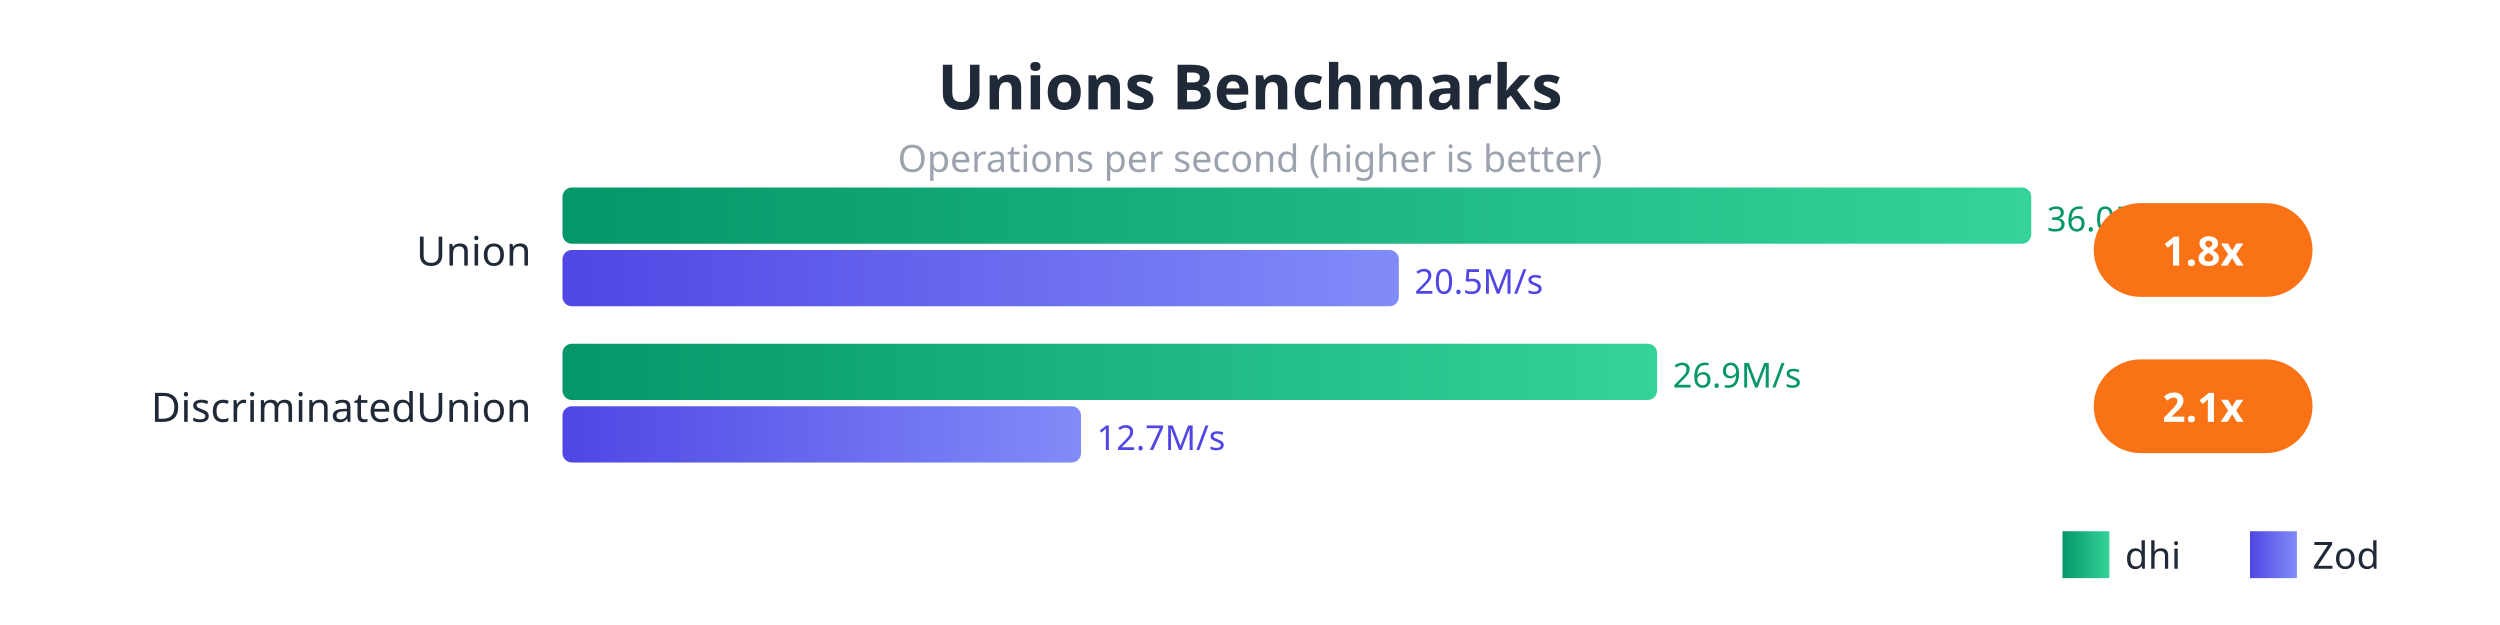
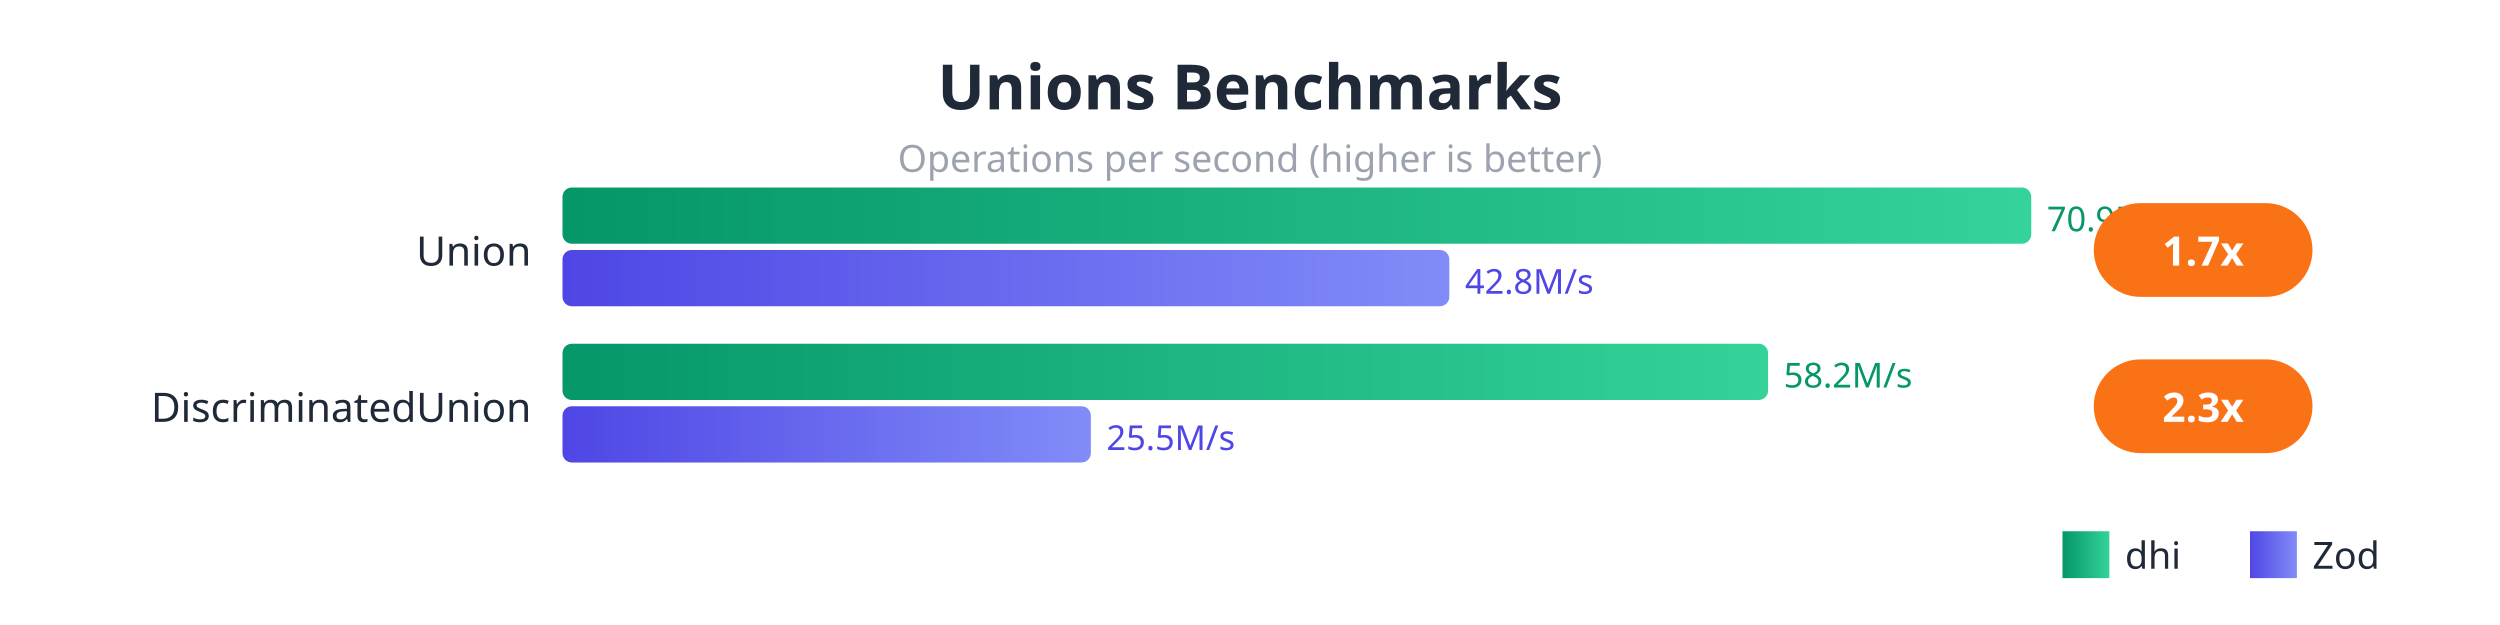
<svg xmlns="http://www.w3.org/2000/svg" viewBox="0 0 800 200" style="font-family: system-ui, sans-serif;">
  <defs>
    <linearGradient id="dhiGrad" x1="0%" y1="0%" x2="100%" y2="0%">
      <stop offset="0%" style="stop-color:#059669;stop-opacity:1" />
      <stop offset="100%" style="stop-color:#34d399;stop-opacity:1" />
    </linearGradient>
    <linearGradient id="zodGrad" x1="0%" y1="0%" x2="100%" y2="0%">
      <stop offset="0%" style="stop-color:#4f46e5;stop-opacity:1" />
      <stop offset="100%" style="stop-color:#818cf8;stop-opacity:1" />
    </linearGradient>
  </defs>
  <rect width="800" height="200" fill="#ffffff" />
  <text x="400" y="35" fill="#1f2937" font-size="20" font-weight="bold" text-anchor="middle">Unions Benchmarks</text>
  <text x="400" y="55" fill="#9ca3af" font-size="12" text-anchor="middle">Operations per second (higher is better)</text>
  <text x="170" y="85" fill="#1f2937" font-size="13" text-anchor="end">Union</text>
  <rect x="180" y="60" width="470" height="18" fill="url(#dhiGrad)" rx="3" />
-   <text x="655" y="74" fill="#059669" font-size="11">36.0M/s</text>
-   <rect x="180" y="80" width="267.638" height="18" fill="url(#zodGrad)" rx="3" />
-   <text x="452.638" y="94" fill="#4f46e5" font-size="11">20.5M/s</text>
+   <text x="655" y="74" fill="#059669" font-size="11">70.9M/s</text>
+   <rect x="180" y="80" width="283.786" height="18" fill="url(#zodGrad)" rx="3" />
+   <text x="468.786" y="94" fill="#4f46e5" font-size="11">42.8M/s</text>
  <rect x="670" y="65" width="70" height="30" fill="#f97316" rx="15" />
-   <text x="705" y="85" fill="white" font-size="13" font-weight="bold" text-anchor="middle">1.8x</text>
+   <text x="705" y="85" fill="white" font-size="13" font-weight="bold" text-anchor="middle">1.7x</text>
  <text x="170" y="135" fill="#1f2937" font-size="13" text-anchor="end">DiscriminatedUnion</text>
-   <rect x="180" y="110" width="350.268" height="18" fill="url(#dhiGrad)" rx="3" />
-   <text x="535.268" y="124" fill="#059669" font-size="11">26.9M/s</text>
-   <rect x="180" y="130" width="165.923" height="18" fill="url(#zodGrad)" rx="3" />
-   <text x="350.923" y="144" fill="#4f46e5" font-size="11">12.7M/s</text>
+   <rect x="180" y="110" width="385.786" height="18" fill="url(#dhiGrad)" rx="3" />
+   <text x="570.786" y="124" fill="#059669" font-size="11">58.2M/s</text>
+   <rect x="180" y="130" width="169.078" height="18" fill="url(#zodGrad)" rx="3" />
+   <text x="354.078" y="144" fill="#4f46e5" font-size="11">25.5M/s</text>
  <rect x="670" y="115" width="70" height="30" fill="#f97316" rx="15" />
-   <text x="705" y="135" fill="white" font-size="13" font-weight="bold" text-anchor="middle">2.1x</text>
+   <text x="705" y="135" fill="white" font-size="13" font-weight="bold" text-anchor="middle">2.3x</text>
  <rect x="660" y="170" width="15" height="15" fill="url(#dhiGrad)" />
  <text x="680" y="182" fill="#1f2937" font-size="12">dhi</text>
  <rect x="720" y="170" width="15" height="15" fill="url(#zodGrad)" />
  <text x="740" y="182" fill="#1f2937" font-size="12">Zod</text>
</svg>
